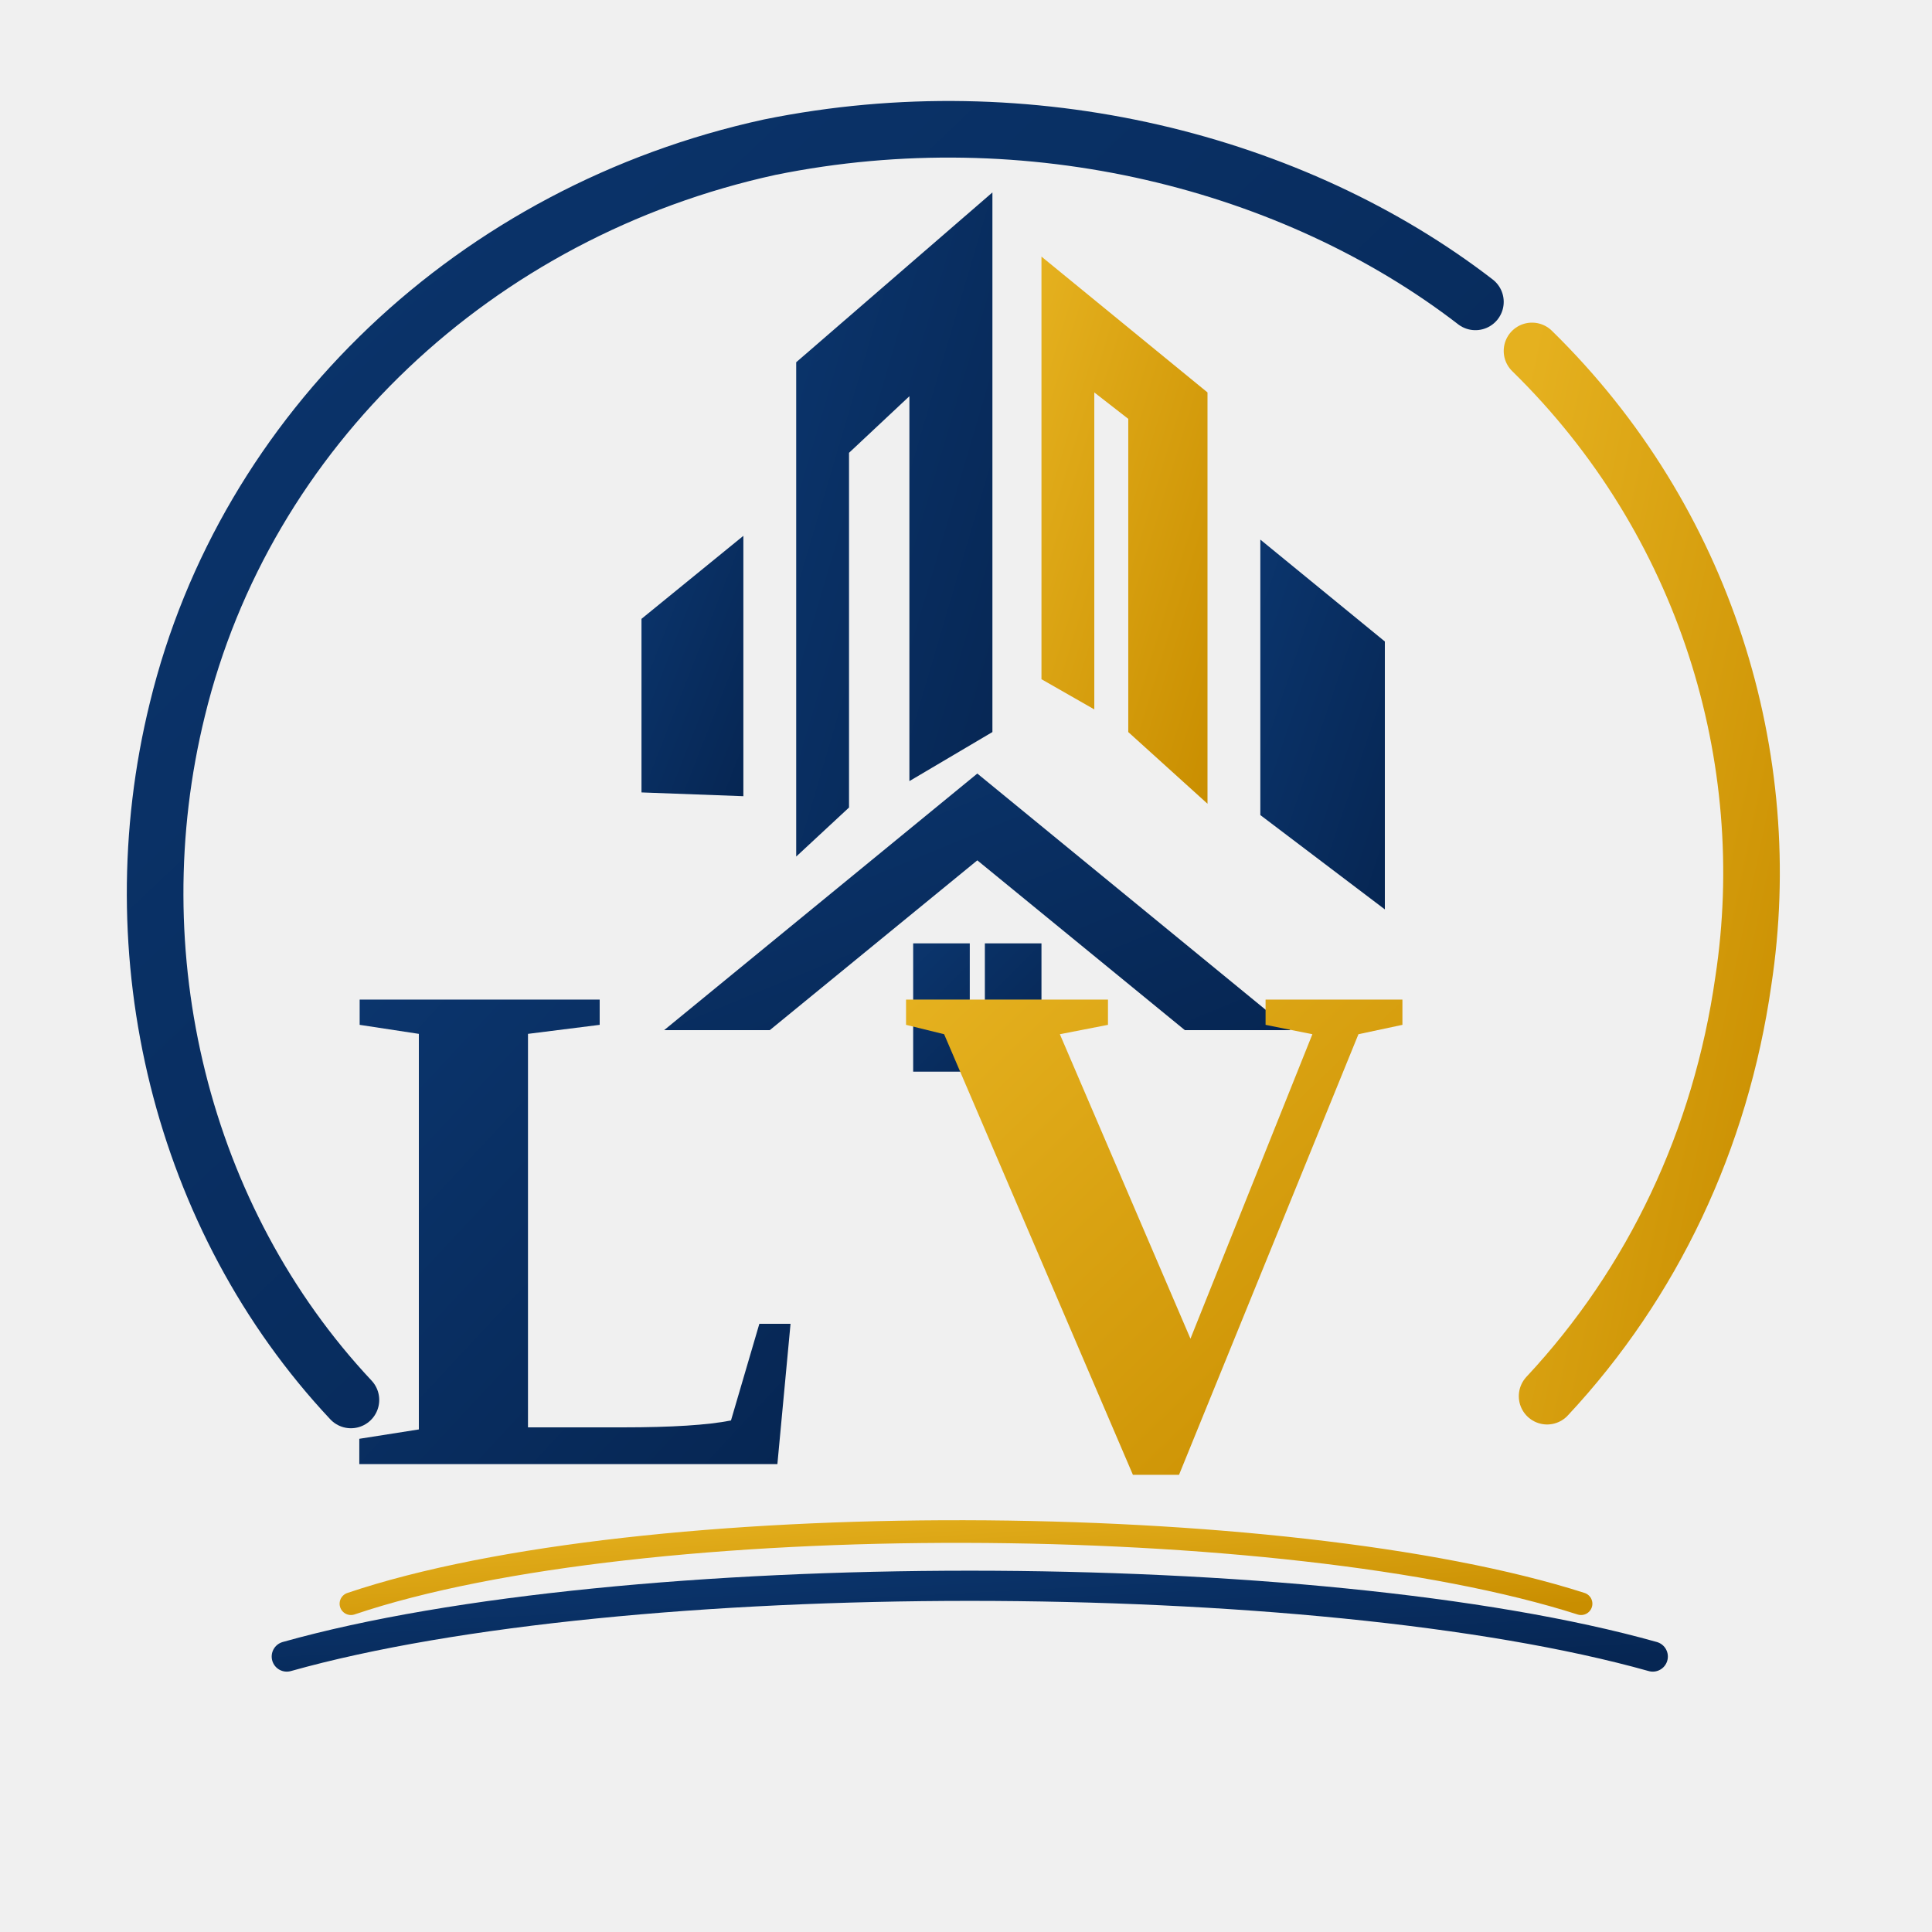
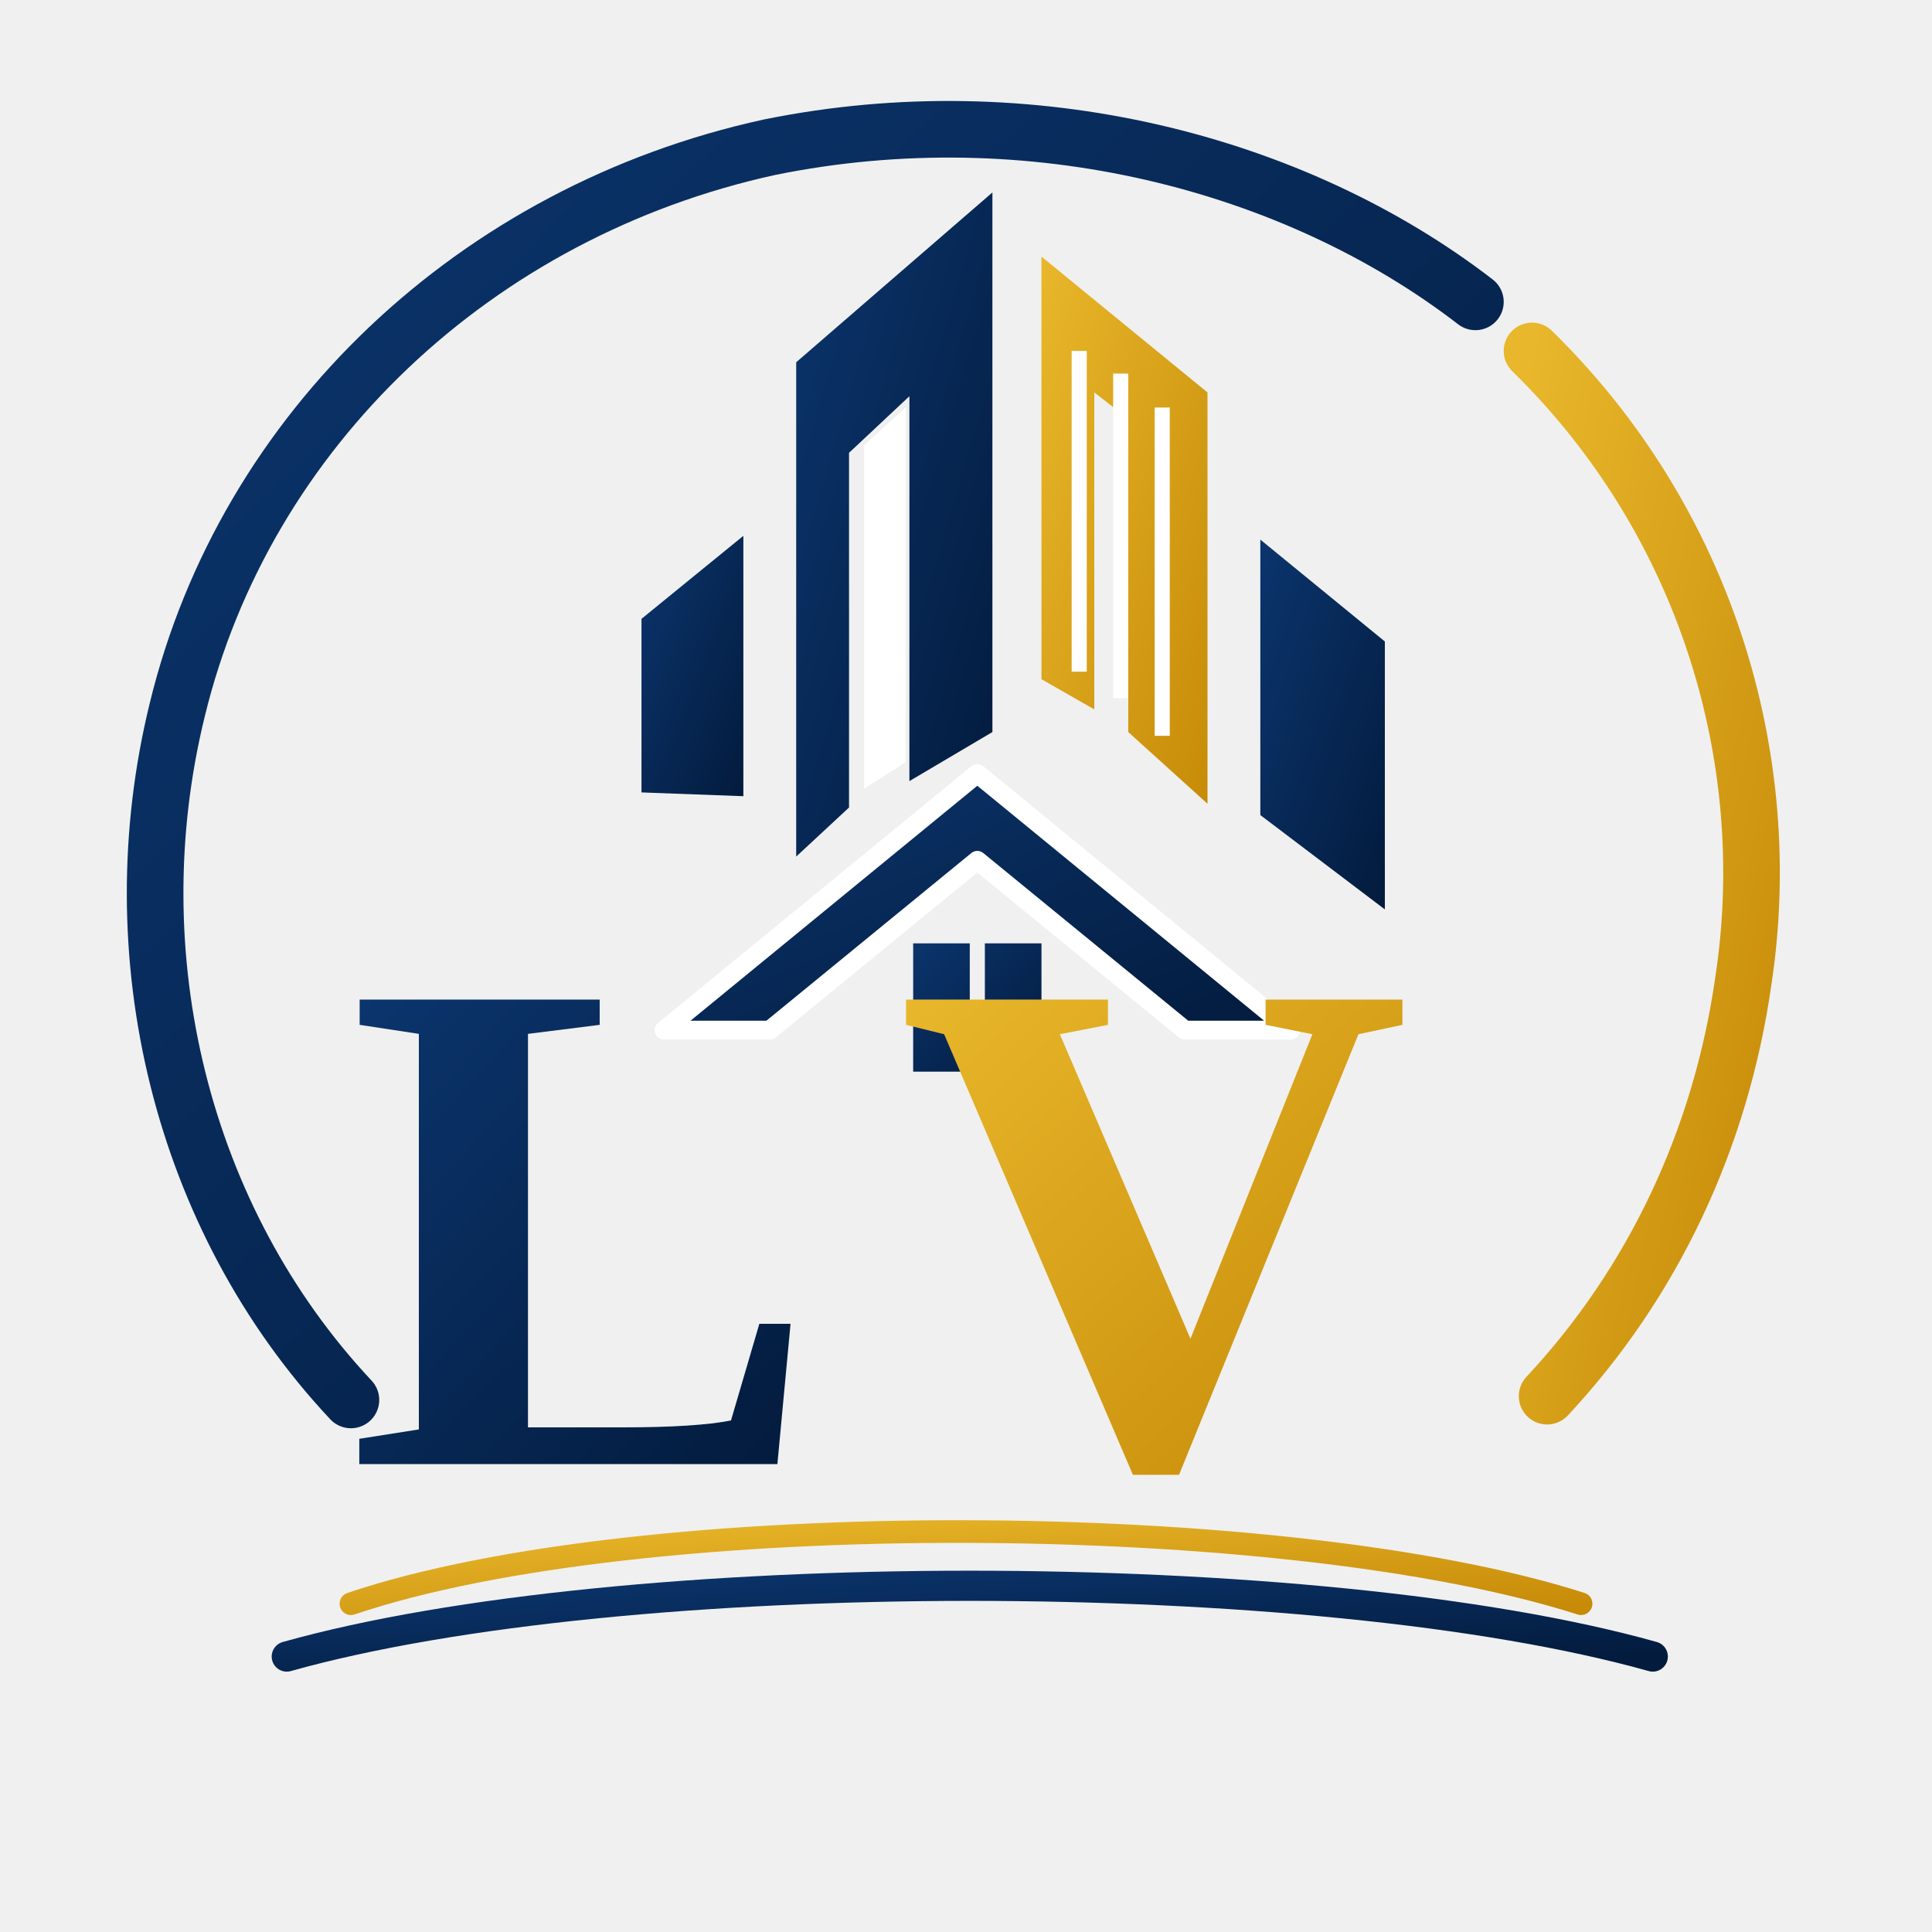
<svg xmlns="http://www.w3.org/2000/svg" viewBox="0 0 512 512" role="img" aria-labelledby="title desc">
  <defs>
-     <linearGradient id="navy" x1="0" y1="0" x2="1" y2="1">
-       <stop offset="0" stop-color="#0b356d" />
-       <stop offset="1" stop-color="#062653" />
+     <linearGradient id="n" x1="0" y1="0" x2="1" y2="1">
+       <stop stop-color="#0b356d" />
+       <stop offset="1" stop-color="#031b3d" />
    </linearGradient>
-     <linearGradient id="gold" x1="0" y1="0" x2="1" y2="1">
-       <stop offset="0" stop-color="#e5b11f" />
-       <stop offset="1" stop-color="#c98e00" />
+     <linearGradient id="g" x1="0" y1="0" x2="1" y2="1">
+       <stop stop-color="#e8b72b" />
+       <stop offset="1" stop-color="#c78b08" />
    </linearGradient>
  </defs>
-   <path d="M93 371C48 323 31 253 47 188C65 114 126 56 204 39C273 25 343 43 391 80" fill="none" stroke="url(#navy)" stroke-width="15" stroke-linecap="round" />
-   <path d="M406 93C452 138 471 201 462 260C456 302 438 340 410 370" fill="none" stroke="url(#gold)" stroke-width="15" stroke-linecap="round" />
-   <path d="M170 210V164L197 142V211Z" fill="url(#navy)" />
-   <path d="M211 227V96L263 51V194L241 207V105L225 120V214Z" fill="url(#navy)" />
-   <path d="M276 180V68L320 104V213L299 194V111L290 104V188Z" fill="url(#gold)" />
-   <path d="M334 216V143L367 170V241Z" fill="url(#navy)" />
-   <path d="M176 273L259 205L342 273H314L259 228L204 273Z" fill="url(#navy)" />
-   <path d="M242 250h15v15h-15zm19 0h15v15h-15zm-19 19h15v15h-15zm19 0h15v15h-15z" fill="url(#navy)" />
-   <text x="92" y="388" font-family="Georgia, 'Times New Roman', serif" font-size="188" font-weight="700" fill="url(#navy)">L</text>
-   <text x="238" y="388" font-family="Georgia, 'Times New Roman', serif" font-size="188" font-weight="700" fill="url(#gold)">V</text>
-   <path d="M93 425C170 399 341 400 419 425" fill="none" stroke="url(#gold)" stroke-width="6" stroke-linecap="round" />
-   <path d="M76 439C165 414 349 414 438 439" fill="none" stroke="url(#navy)" stroke-width="8" stroke-linecap="round" />
+   <path d="M93 371C48 323 31 253 47 188C65 114 126 56 204 39C273 25 343 43 391 80" fill="none" stroke="url(#n)" stroke-width="15" stroke-linecap="round" />
+   <path d="M406 93C452 138 471 201 462 260C456 302 438 340 410 370" fill="none" stroke="url(#g)" stroke-width="15" stroke-linecap="round" />
+   <path d="M170 210V164L197 142V211Z" fill="url(#n)" />
+   <path d="M211 227V96L263 51V194L241 207V105L225 120V214Z" fill="url(#n)" />
+   <path d="M229 118l11-10v94l-11 7z" fill="#fff" />
+   <path d="M276 180V68L320 104V213L299 194V111L290 104V188Z" fill="url(#g)" />
+   <path d="M286 93v85M297 99v86M308 108v87" stroke="#fff" stroke-width="4" />
+   <path d="M334 216V143L367 170V241Z" fill="url(#n)" />
+   <path d="M176 273L259 205L342 273H314L259 228L204 273Z" fill="url(#n)" stroke="#fff" stroke-width="5" stroke-linejoin="round" />
+   <path d="M242 250h15v15h-15zm19 0h15v15h-15zm-19 19h15v15h-15zm19 0h15v15h-15z" fill="url(#n)" />
+   <text x="92" y="388" font-family="Georgia,'Times New Roman',serif" font-size="188" font-weight="700" fill="url(#n)">L</text>
+   <text x="238" y="388" font-family="Georgia,'Times New Roman',serif" font-size="188" font-weight="700" fill="url(#g)">V</text>
+   <path d="M93 425C170 399 341 400 419 425" fill="none" stroke="url(#g)" stroke-width="6" stroke-linecap="round" />
+   <path d="M76 439C165 414 349 414 438 439" fill="none" stroke="url(#n)" stroke-width="8" stroke-linecap="round" />
</svg>
